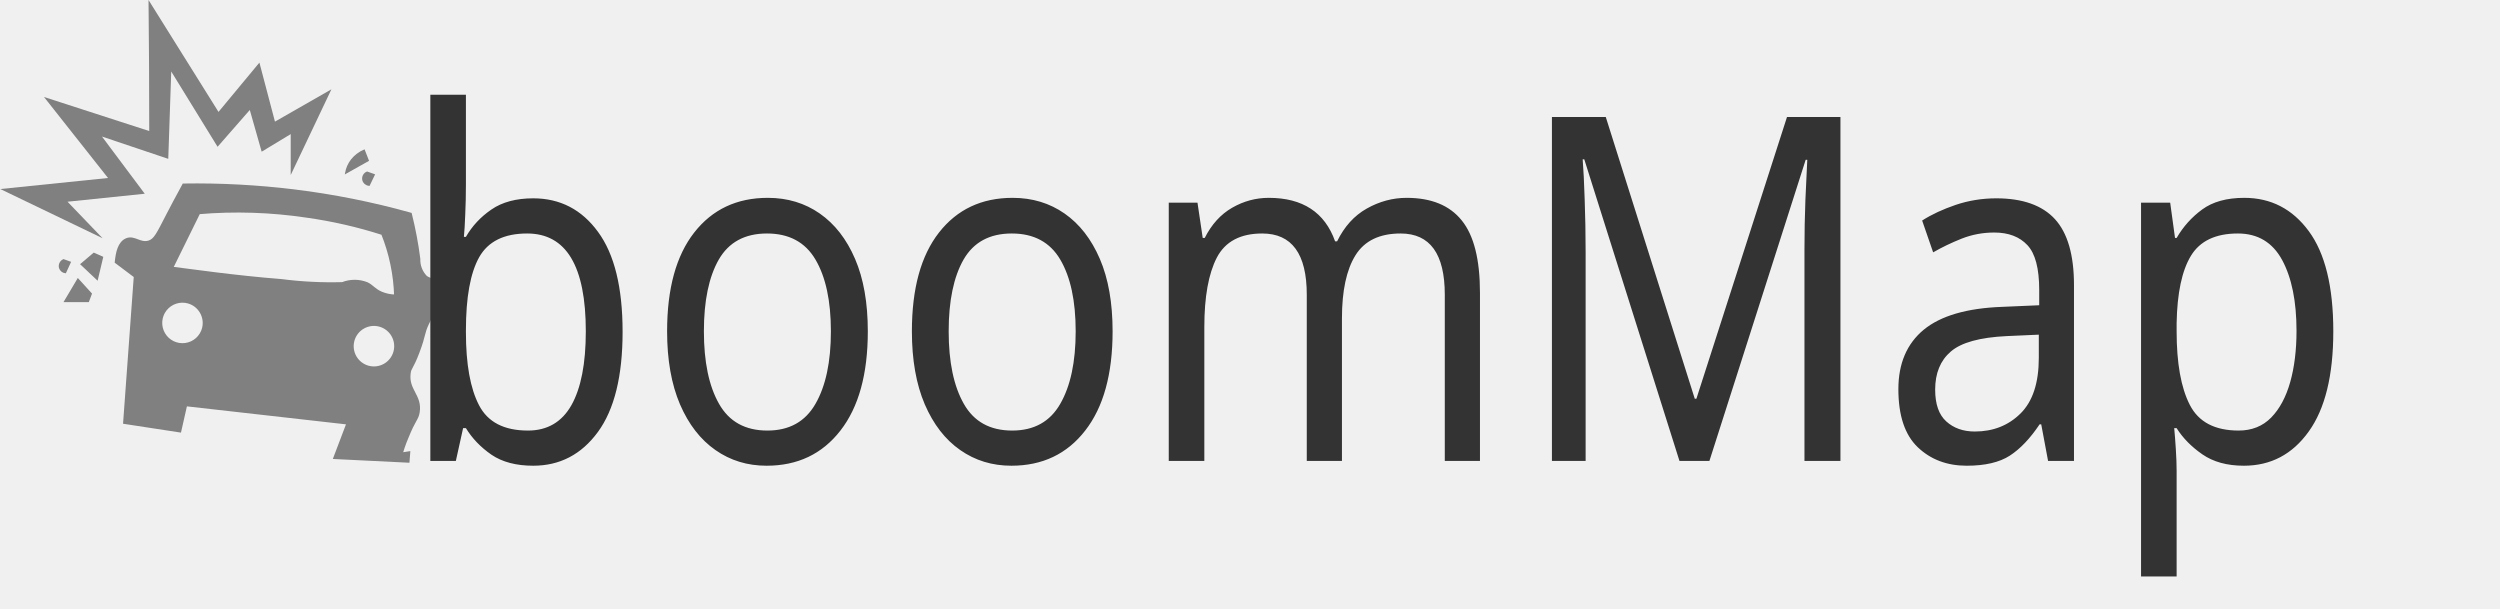
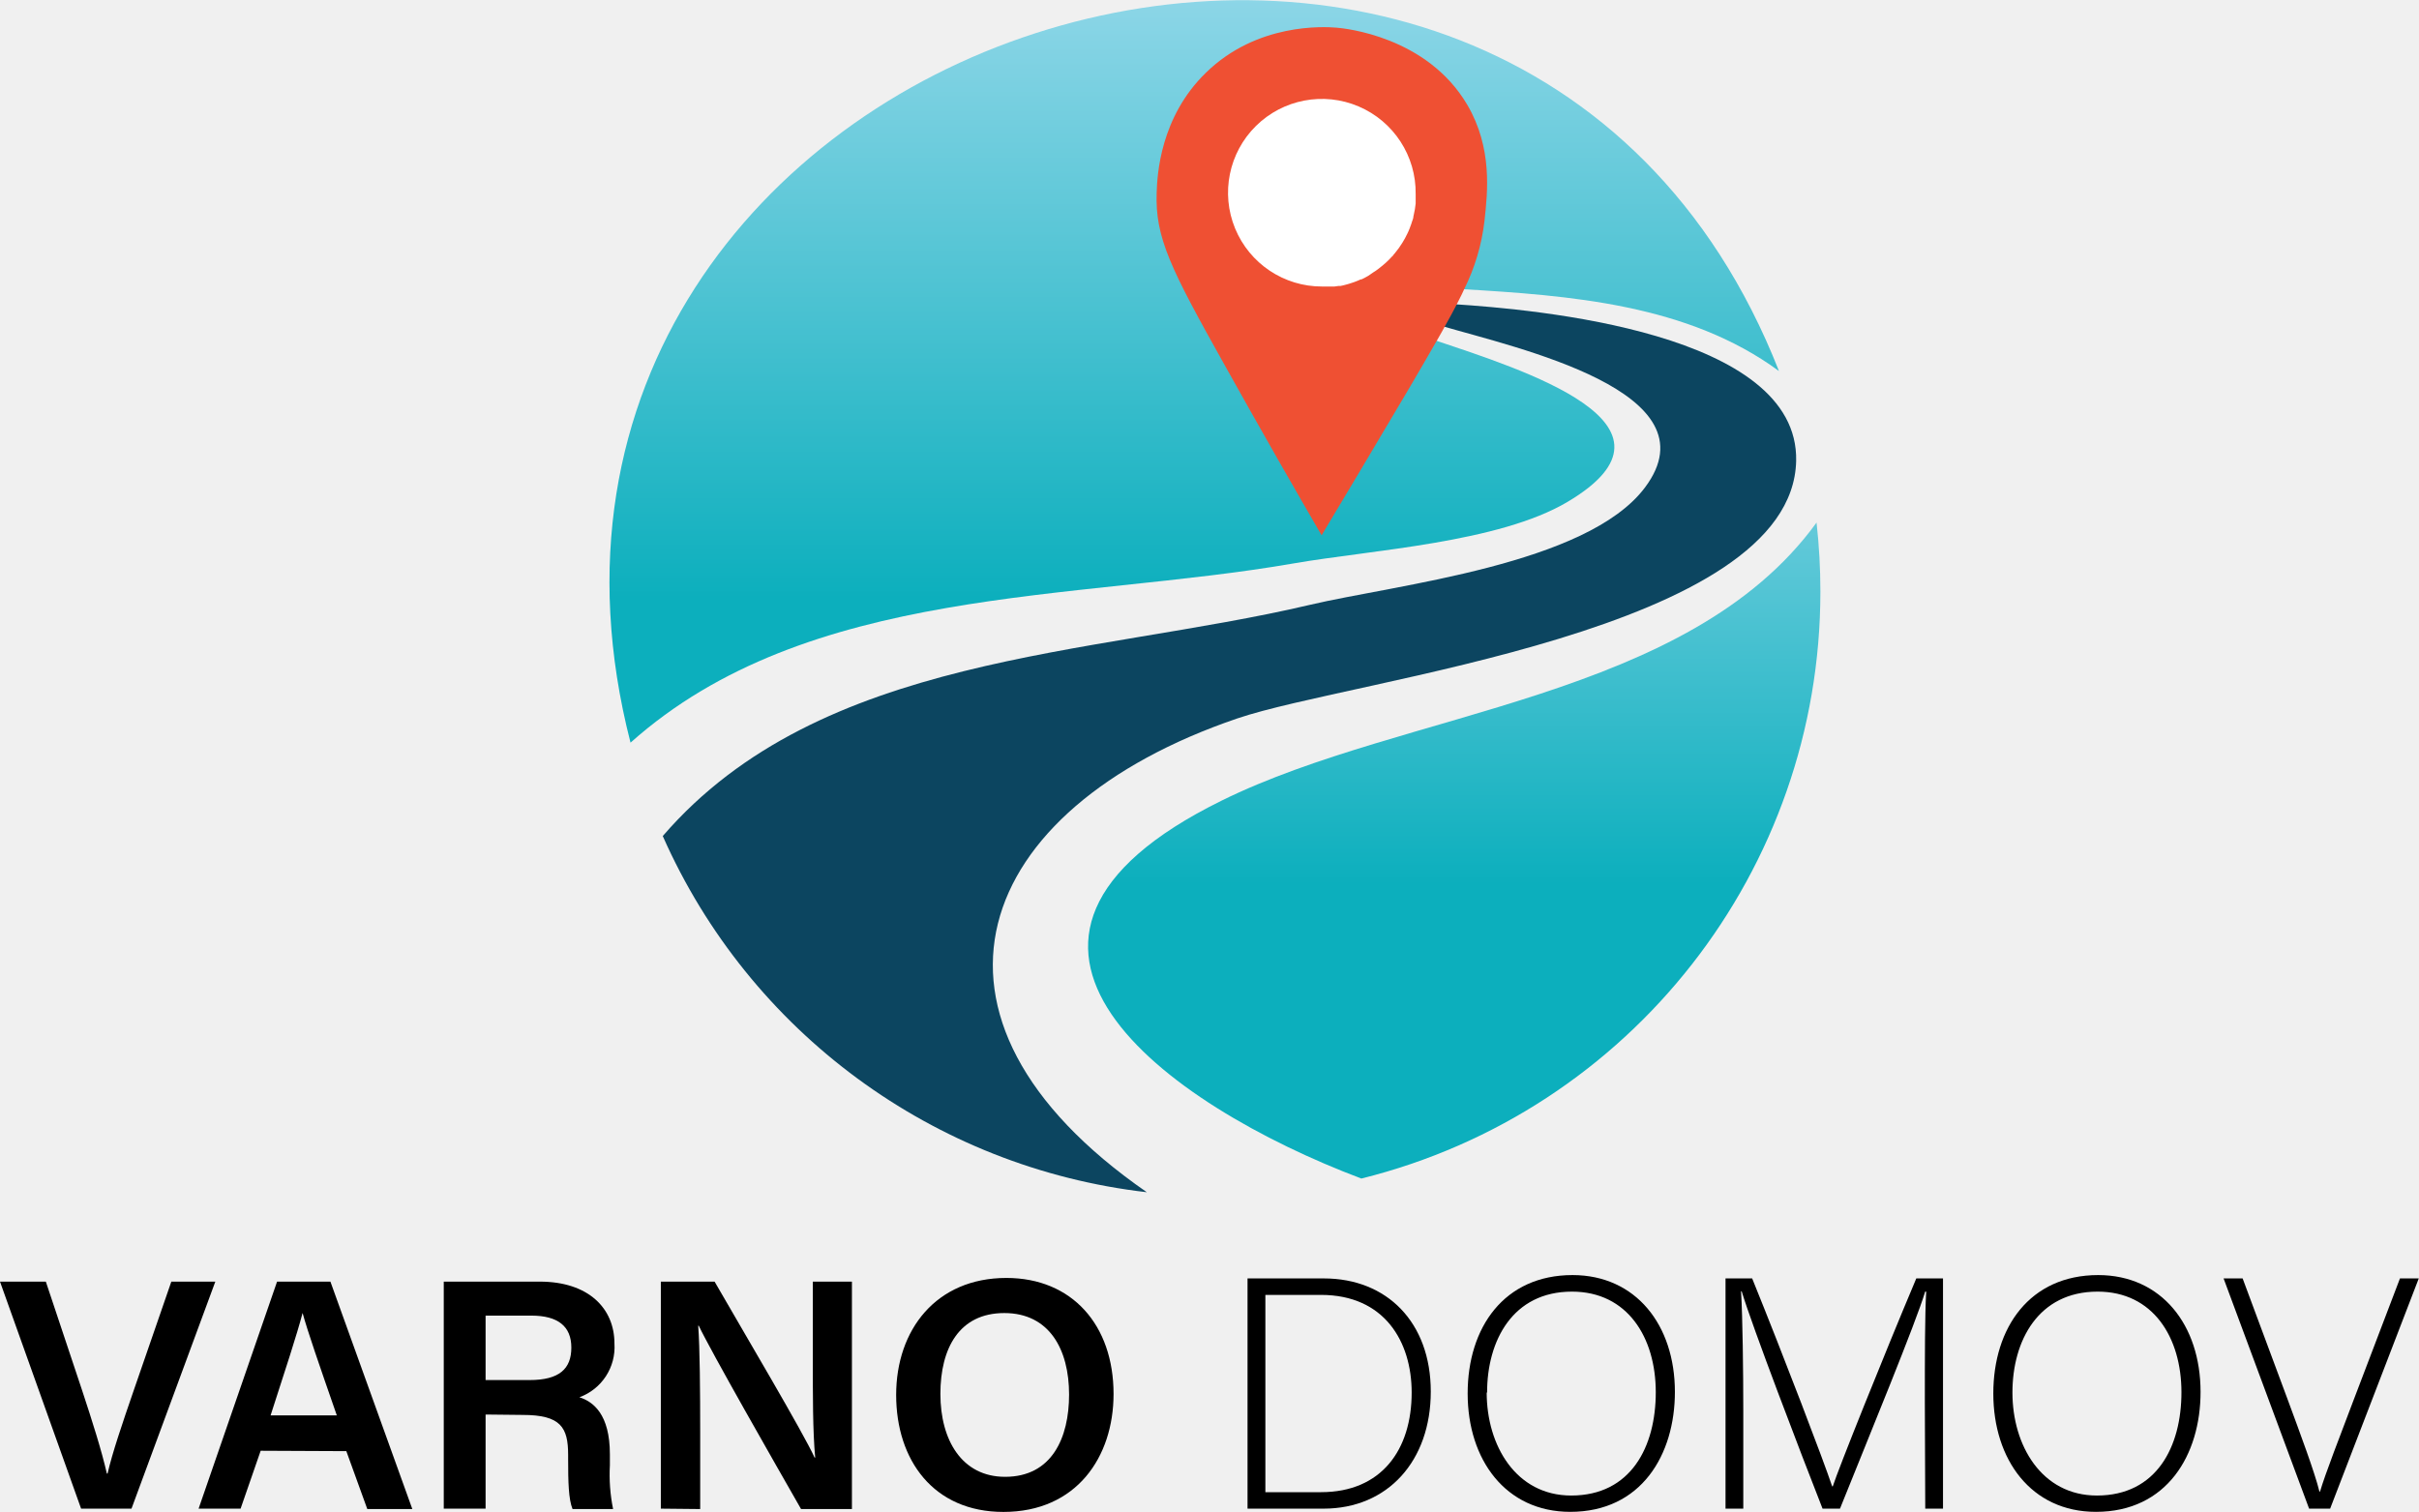
- <svg xmlns="http://www.w3.org/2000/svg" id="Layer_1" data-name="Layer 1" viewBox="0 0 244.4 59.5">
+ <svg xmlns="http://www.w3.org/2000/svg" xmlns:xlink="http://www.w3.org/1999/xlink" viewBox="0 0 302.43 189.07">
  <defs>
-     <style>.cls-1,.cls-3,.cls-4,.cls-5,.cls-6{fill:gray;}.cls-1,.cls-4,.cls-5,.cls-6{stroke:gray;stroke-miterlimit:10;}.cls-1{stroke-width:0.34px;}.cls-2{font-size:47.09px;fill:#333;font-family:CenturyGothic, Century Gothic;}.cls-4{stroke-width:0.15px;}.cls-5{stroke-width:0.14px;}.cls-6{stroke-width:0.16px;}</style>
+     <style>.a{fill:none;}.b{fill:url(#a);}.c{fill:#0c4560;}.d{fill:url(#b);}.e{fill:#ef5033;}.f{fill:#fff;}</style>
+     <linearGradient id="a" x1="154.37" y1="103.59" x2="154.37" y2="10.73" gradientUnits="userSpaceOnUse">
+       <stop offset="0" stop-color="#0cafbd" />
+       <stop offset="1" stop-color="#abdff1" />
+     </linearGradient>
+     <linearGradient id="b" x1="186.89" y1="139.26" x2="186.89" y2="57.24" xlink:href="#a" />
  </defs>
-   <path class="cls-1" d="M48.88,32.64c-.29-.47-1-.15-1.69-.65a2.43,2.43,0,0,1-.69-1.79,38.37,38.37,0,0,0-.82-4.36A77.2,77.2,0,0,0,34.3,23.57,79.38,79.38,0,0,0,23.55,23c-.68,1.24-1.2,2.24-1.52,2.85-1,1.93-1.25,2.54-1.91,2.73-.87.24-1.43-.54-2.15-.24s-.91,1.28-1,2.15l1.86,1.4L17.79,46.17l5.35.82c.19-.86.39-1.71.58-2.56l15.92,1.8c-.42,1.12-.85,2.25-1.28,3.37l7.09.35.06-.76-.76.12c.12-.39.31-1,.58-1.63.74-1.85,1-1.81,1.11-2.5.26-1.62-1.11-2.1-.88-3.83.09-.61.24-.39.88-2.09s.43-1.74.93-2.79c.36-.77.57-1,1.1-2.15S49,32.85,48.88,32.64ZM25.5,37A2.15,2.15,0,1,1,24,34.39,2.16,2.16,0,0,1,25.5,37ZM44.21,39.3a2.15,2.15,0,1,1-1.5-2.64A2.15,2.15,0,0,1,44.21,39.3Zm-1.38-5.74c-.68-.3-.88-.67-1.39-.92a3.22,3.22,0,0,0-2.38,0,38.47,38.47,0,0,1-6-.3c-4.52-.35-8.94-1-10.75-1.22L25,25.66A45.5,45.5,0,0,1,35.57,26,44.46,44.46,0,0,1,43,27.7a17.76,17.76,0,0,1,1.28,6.15A3.6,3.6,0,0,1,42.83,33.56Z" transform="translate(-5.58 -4.89)" />
-   <text class="cls-2" transform="translate(38.71 45.06) scale(0.84 1)">boomMap</text>
-   <path class="cls-3" d="M15.61,28.18l-10-4.81,10.53-1.08L9.88,14.37,20.17,17.7q0-6.4-.07-12.81l6.84,10.94,4-4.82,1.52,5.77,5.52-3.16L34,22V18l-2.84,1.72L30,15.64l-3.15,3.6-4.53-7.36-.29,8.54-6.48-2.18,4.18,5.59-7.55.78Z" transform="translate(-5.58 -4.89)" />
-   <path class="cls-4" d="M14.76,29.67l.83.37-.51,2.15-1.56-1.47Z" transform="translate(-5.58 -4.89)" />
-   <path class="cls-4" d="M13.2,32.19l-1.28,2.16h2.29l.28-.74Z" transform="translate(-5.58 -4.89)" />
-   <path class="cls-4" d="M11.42,31.07a.66.66,0,0,0,.55.46l.46-1-.64-.23A.66.66,0,0,0,11.42,31.07Z" transform="translate(-5.58 -4.89)" />
-   <path class="cls-5" d="M39.38,21.81l2.19-1.23-.39-1a3.21,3.21,0,0,0-1.23.94A2.93,2.93,0,0,0,39.38,21.81Z" transform="translate(-5.58 -4.89)" />
-   <path class="cls-6" d="M41.08,22.5a.67.67,0,0,0,.58.48l.48-1-.67-.24A.65.65,0,0,0,41.08,22.5Z" transform="translate(-5.58 -4.89)" />
+   <path d="M15.22,217.39,5.08,189h5.73l4.5,13.49c1.34,4.05,2.49,7.7,3.13,10.51h.09c.58-2.55,1.87-6.34,3.27-10.4L26.5,189H32L21.52,217.39Z" transform="translate(-5.08 -28.73)" />
+   <path d="M37.67,210.15l-2.51,7.24H29.91L39.72,189h6.67l10.24,28.44H51l-2.62-7.24Zm9.52-4.42c-2.26-6.51-3.61-10.39-4.28-12.81h0c-.7,2.67-2.2,7.25-4,12.81Z" transform="translate(-5.08 -28.73)" />
+   <path d="M65.79,205.62v11.77H60.56V189h12c6.08,0,9.34,3.33,9.34,7.74a6.68,6.68,0,0,1-4.38,6.72c1.72.55,3.81,2.11,3.81,7.15v1.34a21.6,21.6,0,0,0,.4,5.49H76.66c-.5-1.23-.55-3.39-.55-6.29v-.48c0-3.43-.91-5-5.67-5Zm0-4.31H71.3c3.7,0,5.21-1.4,5.21-4.06s-1.67-4-5-4H65.79Z" transform="translate(-5.08 -28.73)" />
+   <path d="M87.7,217.39V189h6.72c3.73,6.48,11.09,18.89,12.5,22H107c-.31-3.2-.3-8-.3-12.64V189h4.89v28.44h-6.36c-3.3-5.77-11.25-19.68-12.79-22.93h-.07c.21,2.74.25,8.23.25,13.34v9.59Z" transform="translate(-5.08 -28.73)" />
+   <path d="M144.3,203.05c0,7.88-4.63,14.75-13.77,14.75-8.74,0-13.41-6.48-13.41-14.63s5-14.63,13.78-14.63C139.11,188.54,144.3,194.43,144.3,203.05Zm-21.65,0c0,5.75,2.68,10.36,8.09,10.36,5.85,0,8-4.88,8-10.29,0-5.64-2.47-10.19-8.1-10.19S122.65,197.33,122.65,203.05Z" transform="translate(-5.08 -28.73)" />
+   <path d="M161.05,188.6h9.55c7.89,0,13.36,5.51,13.36,14.15s-5.35,14.64-13.41,14.64h-9.5Zm2.23,26.73h6.95c7.6,0,11.34-5.34,11.34-12.46,0-6.33-3.37-12.21-11.34-12.21h-6.95Z" transform="translate(-5.08 -28.73)" />
+   <path d="M214.48,202.79c0,7.86-4.2,15-13.08,15-8.1,0-12.83-6.54-12.83-14.8s4.56-14.81,13.12-14.81C209.58,188.19,214.48,194.4,214.48,202.79Zm-23.53.08c0,6.62,3.66,12.88,10.57,12.88,7.45,0,10.57-6.09,10.57-12.92s-3.53-12.58-10.48-12.58C194.2,190.25,191,196.38,191,202.87Z" transform="translate(-5.08 -28.73)" />
+   <path d="M245.73,204.15c0-5.64,0-11,.17-13.9h-.13c-1.15,3.86-7,18.05-10.65,27.14h-2.18c-2.75-7-8.8-22.82-10.11-27.18h-.08c.2,3.29.28,10,.28,14.93v12.25h-2.22V188.6h3.33c4,9.87,8.93,22.79,10,26h.08c.66-2.09,6.41-16.44,10.44-26H248v28.79h-2.22Z" transform="translate(-5.08 -28.73)" />
+   <path d="M280.2,202.79c0,7.86-4.2,15-13.08,15-8.1,0-12.83-6.54-12.83-14.8s4.57-14.81,13.12-14.81C275.3,188.19,280.2,194.4,280.2,202.79Zm-23.52.08c0,6.62,3.65,12.88,10.56,12.88,7.45,0,10.57-6.09,10.57-12.92s-3.53-12.58-10.48-12.58C259.92,190.25,256.68,196.38,256.68,202.87Z" transform="translate(-5.08 -28.73)" />
+   <path d="M293.77,217.39,283.08,188.6h2.38l5.6,15.06c1.6,4.35,3.41,9.17,4,11.59h.08c.62-2.14,2.59-7.2,4.19-11.43l5.8-15.22h2.35L296.4,217.39Z" transform="translate(-5.08 -28.73)" />
+   <path class="a" d="M184.92,70.22c-.19.32-.38.66-.58,1L184,71.1l-11.56-3.8-1.21-.39,1.53.33C175.77,67.91,180.11,68.91,184.92,70.22Z" transform="translate(-5.08 -28.73)" />
+   <path class="a" d="M187.12,66.12c-3.06-.3-6.29-.56-9.67-.76q-3-.18-6.15-.3c1.92-.15,4.33-.3,7.1-.36.79,0,1.6,0,2.45,0s3.22,0,6.87.21" transform="translate(-5.08 -28.73)" />
+   <path class="b" d="M184.34,71.23c11.07,3.74,33.09,10.54,16.72,20.26-8.6,5.11-24.44,6-34.15,7.68-27.54,4.8-60.83,2.64-83,22.43-22.88-89.08,110-132,143.58-46.47-11.37-8.36-26.12-9.45-39.76-10.25Z" transform="translate(-5.08 -28.73)" />
+   <path class="c" d="M229.64,86.37c-.47,21.32-55.33,27.24-69.89,32.21-33.08,11.28-42.91,37.35-11.29,59.24a75.64,75.64,0,0,1-60.52-44.54c19.7-22.84,53.6-22.48,80.89-28.91,10.84-2.55,34.66-5,41.91-14.68,9-12-16.13-17.46-25.42-20.2.49-.93,1-1.83,1.55-2.72C197,67.43,230,70.25,229.64,86.37Z" transform="translate(-5.08 -28.73)" />
+   <path class="d" d="M232.67,102.73a75.61,75.61,0,0,1-57.39,73.38c-24.58-9.28-52.93-29.8-17.47-47.26,23-11.35,58.32-12.64,74.38-34.77A77.15,77.15,0,0,1,232.67,102.73Z" transform="translate(-5.08 -28.73)" />
+   <path class="e" d="M188.52,41.83c-5.05-8.57-15.36-9.56-16.34-9.64-1.59-.13-9.94-.61-16.33,5.63-5.73,5.57-6.09,12.79-6.16,15-.2,5.64,1.72,9.46,8.57,21.69,4.8,8.6,8.94,15.8,12.05,21.16,2.6-4.34,6.4-10.7,11-18.48,1.32-2.26,2.46-4.21,3.45-5.94.2-.35.39-.68.57-1,.86-1.53,1.59-2.87,2.2-4.1.22-.42.42-.84.6-1.24a25.9,25.9,0,0,0,2.55-8.6C191.06,52.77,191.7,47.25,188.52,41.83Z" transform="translate(-5.08 -28.73)" />
+   <path class="f" d="M175.68,63.48l-.39.19-.1,0-.24.11-.24.1-.34.13-.21.07a3.53,3.53,0,0,1-.46.15l-.51.14-.24.06-.28.06-.26,0h0l-.49.07h0l-.25,0-.19,0c-.16,0-.32,0-.48,0s-.42,0-.63,0A11.73,11.73,0,1,1,182.07,53c0,.12,0,.24,0,.36v.07c0,.06,0,.12,0,.18l0,.39c0,.06,0,.12,0,.18a10.46,10.46,0,0,1-.23,1.38,1.55,1.55,0,0,1-.05.23c0,.23-.11.45-.18.67s-.07.2-.1.31-.06.18-.1.27-.06.18-.1.27l0,0a3.45,3.45,0,0,1-.14.34c-.05.12-.11.24-.17.36v0l-.11.21-.15.3-.14.24-.18.31a11.14,11.14,0,0,1-.94,1.31,2,2,0,0,1-.19.22c0,.07-.12.14-.18.21l-.38.4-.42.4-.21.18-.21.18-.18.14-.26.21h0c-.12.1-.25.19-.38.28l-.11.07-.16.1a1,1,0,0,1-.13.09C176.28,63.15,176,63.32,175.68,63.48Z" transform="translate(-5.08 -28.73)" />
</svg>
